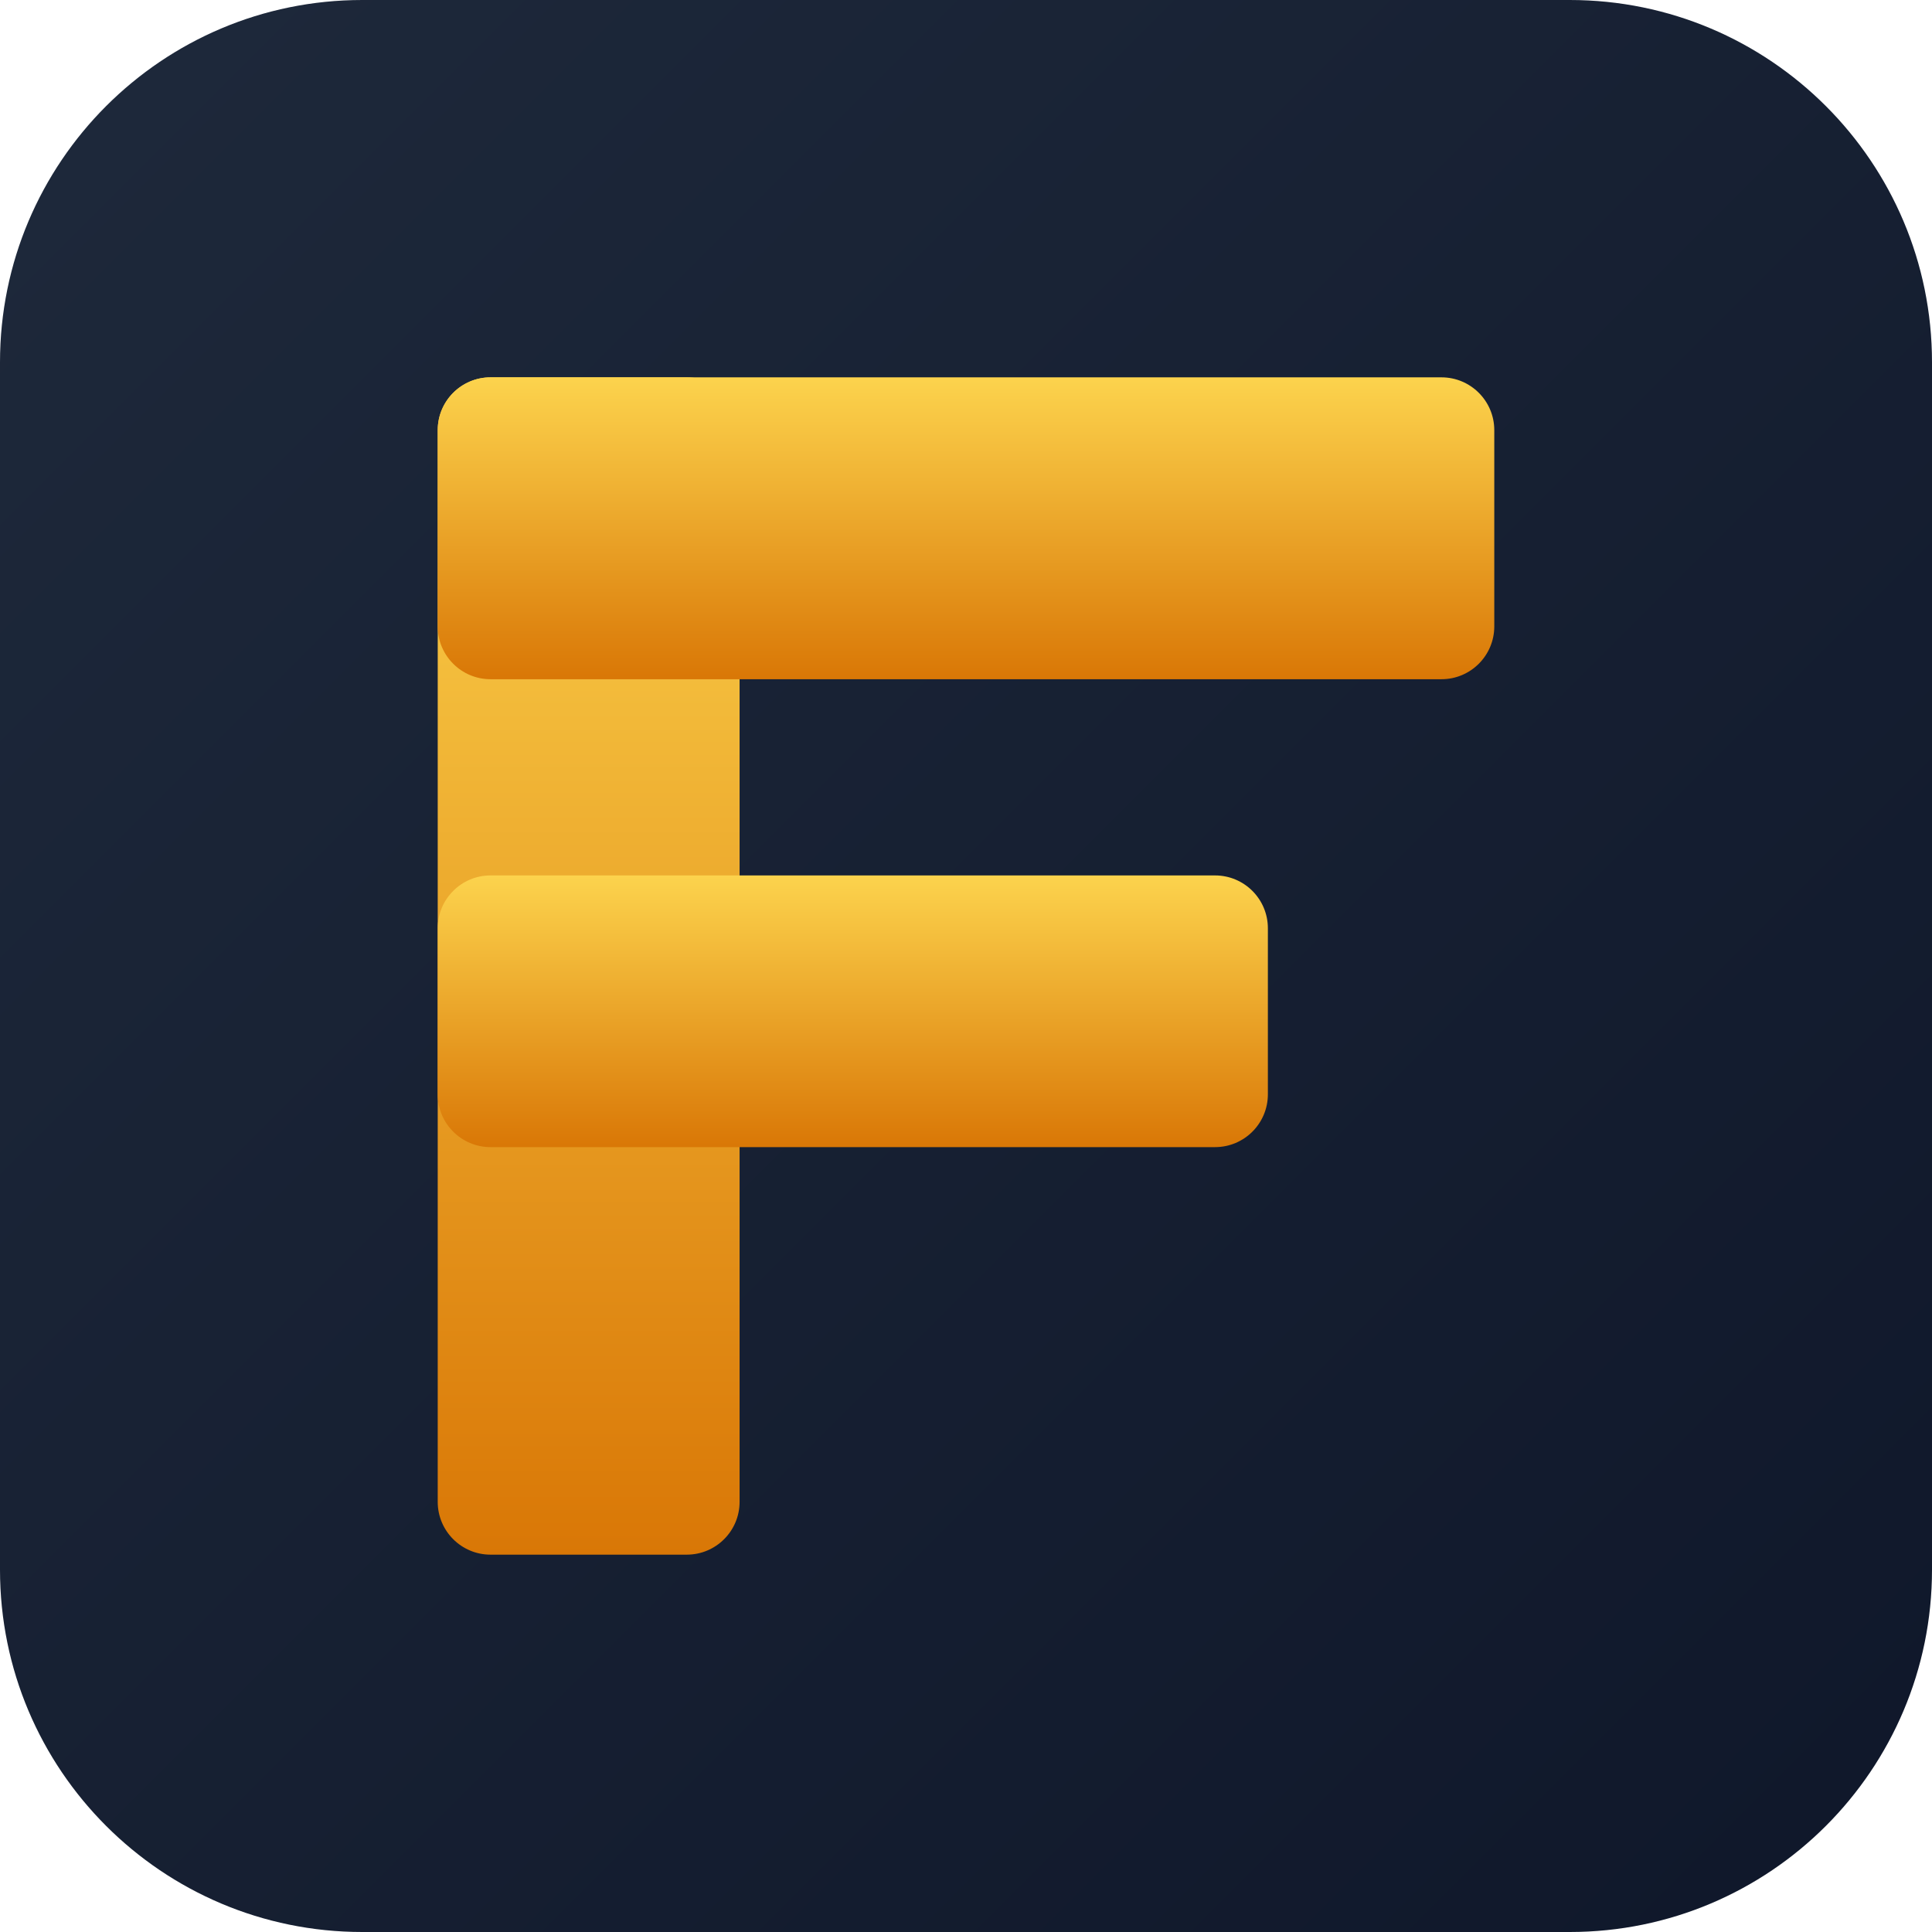
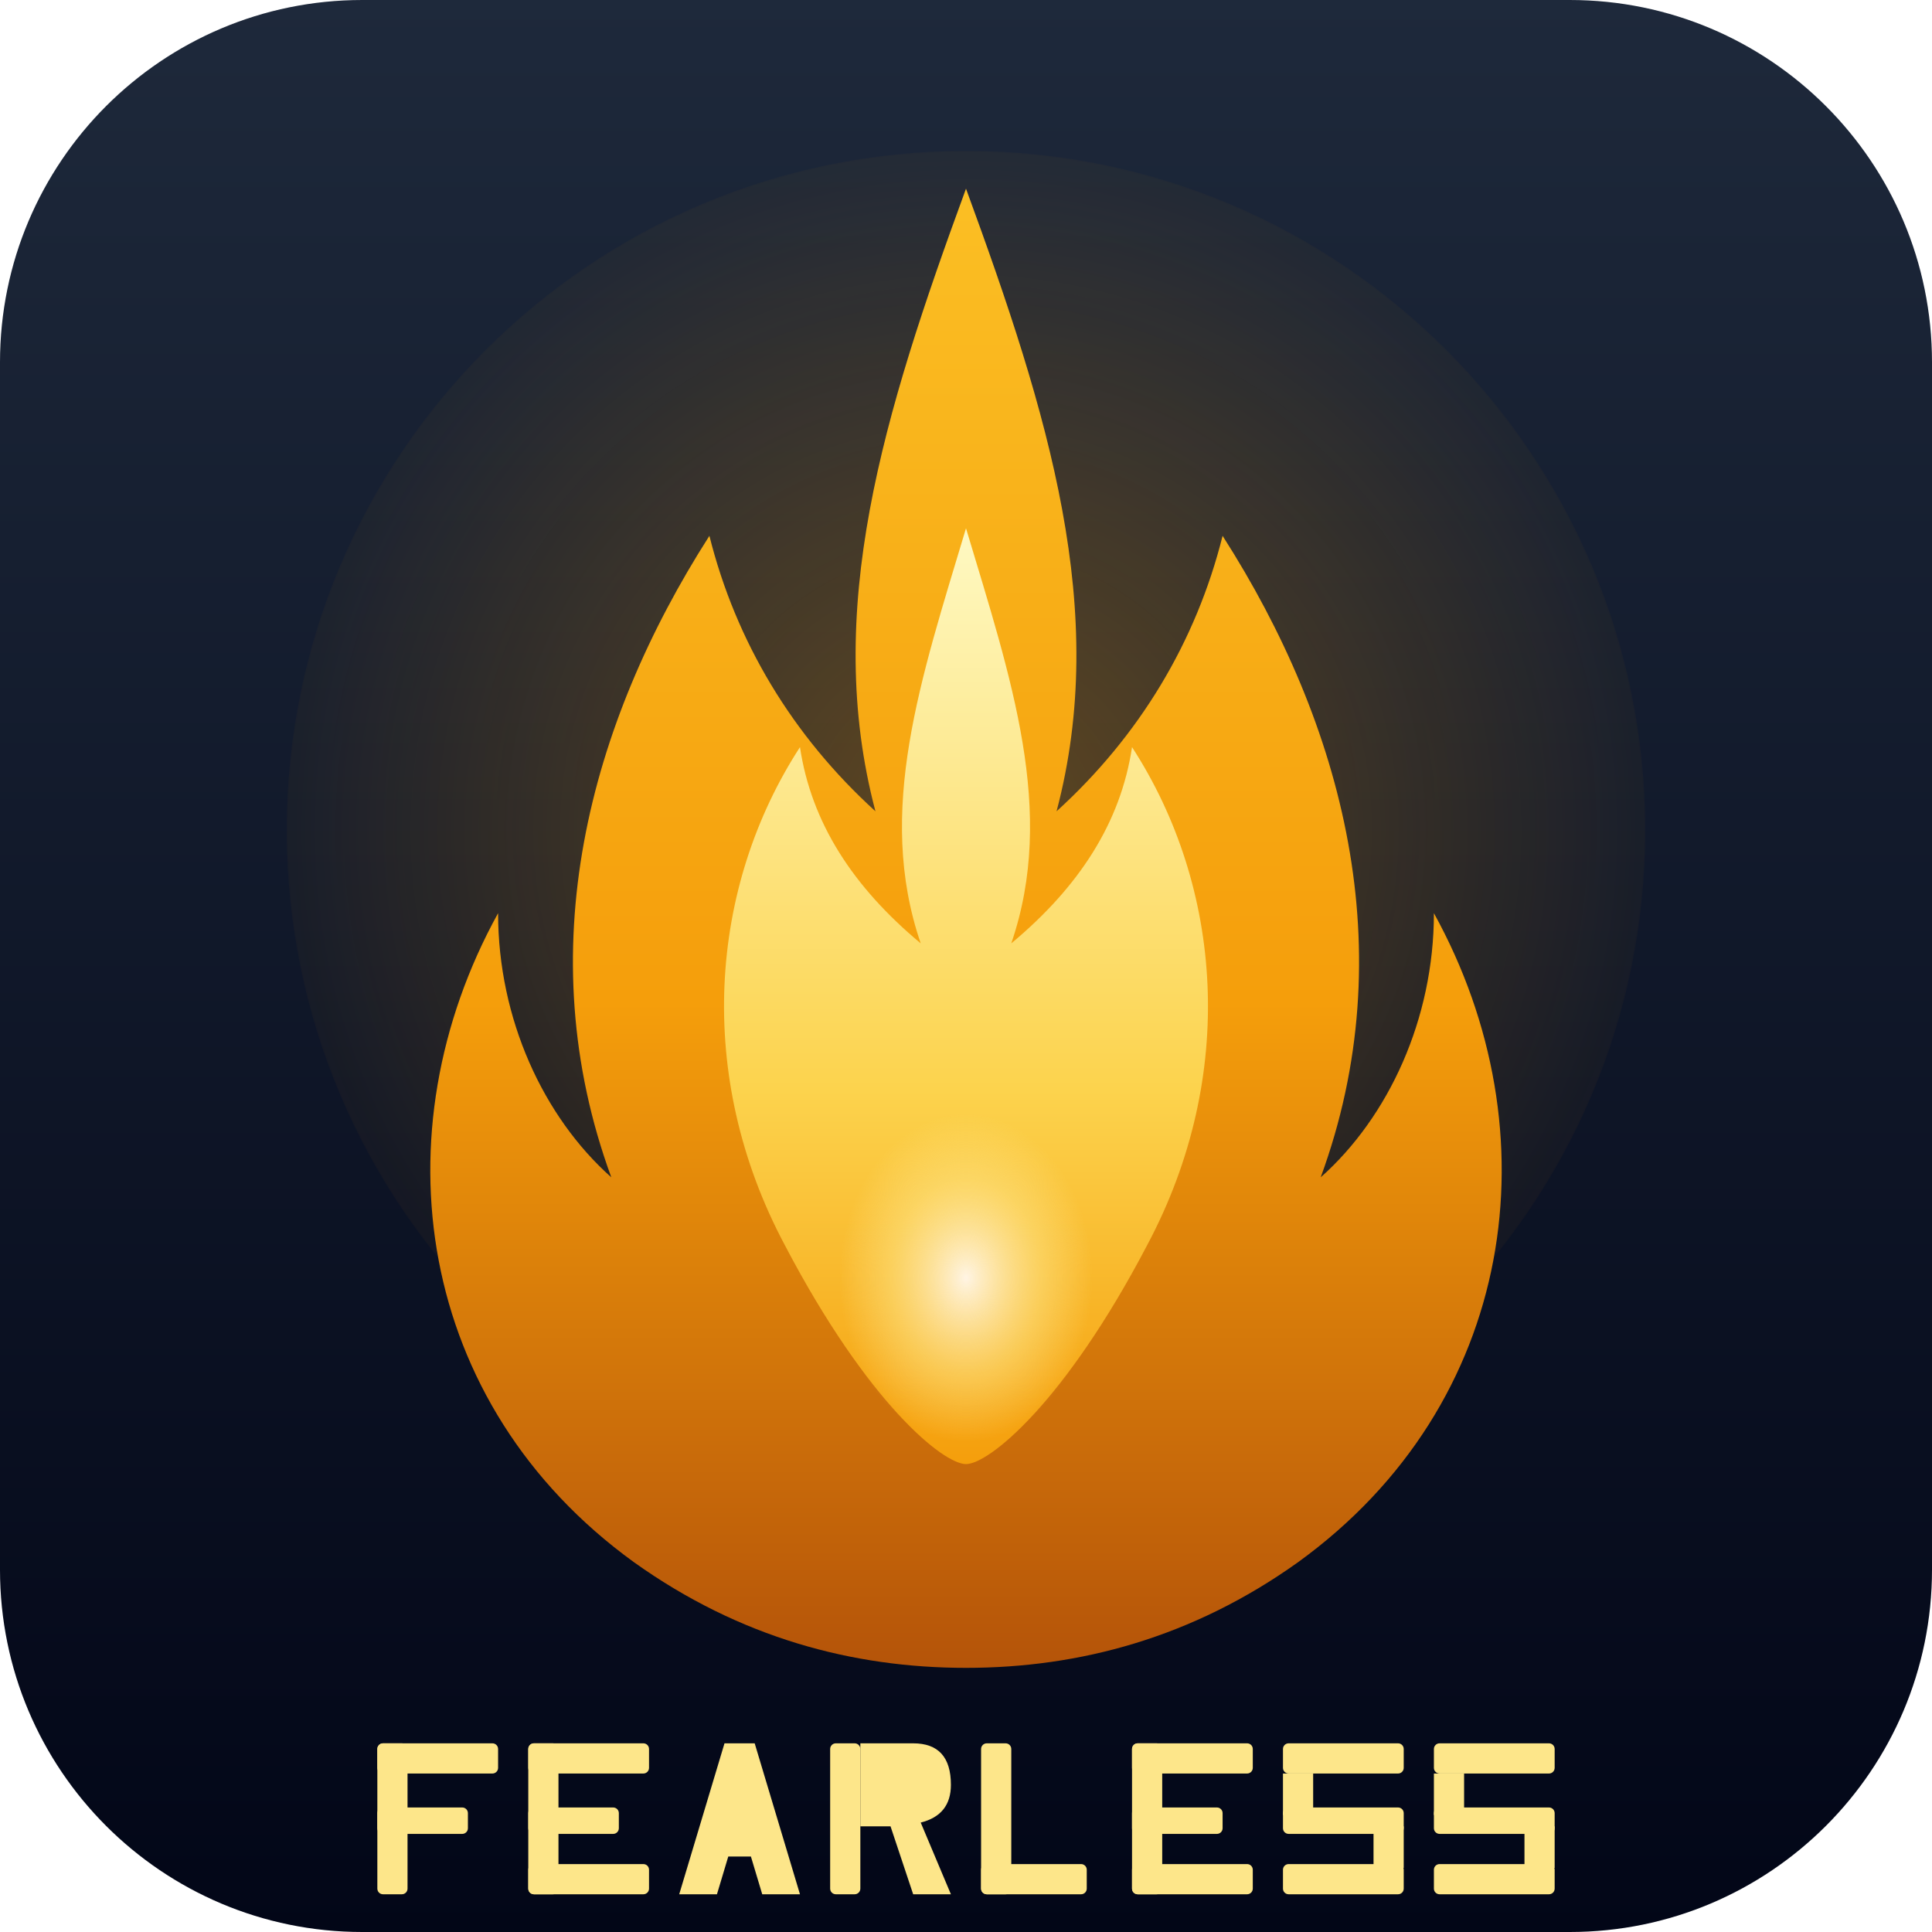
<svg xmlns="http://www.w3.org/2000/svg" viewBox="0 0 512 512">
  <defs>
-     <linearGradient id="bg" x1="0%" y1="0%" x2="100%" y2="100%">
+     <linearGradient id="bg" x1="0%" y1="0%" x2="0%" y2="100%">
      <stop offset="0%" style="stop-color:#1e293b" />
-       <stop offset="100%" style="stop-color:#0f172a" />
+       <stop offset="100%" style="stop-color:#020617" />
    </linearGradient>
-     <linearGradient id="gold" x1="0%" y1="0%" x2="0%" y2="100%">
-       <stop offset="0%" style="stop-color:#fcd34d" />
-       <stop offset="100%" style="stop-color:#d97706" />
+     <linearGradient id="flameOuter" x1="50%" y1="0%" x2="50%" y2="100%">
+       <stop offset="0%" style="stop-color:#fbbf24" />
+       <stop offset="55%" style="stop-color:#f59e0b" />
+       <stop offset="100%" style="stop-color:#b45309" />
    </linearGradient>
+     <linearGradient id="flameInner" x1="50%" y1="0%" x2="50%" y2="100%">
+       <stop offset="0%" style="stop-color:#fef9c3" />
+       <stop offset="60%" style="stop-color:#fcd34d" />
+       <stop offset="100%" style="stop-color:#f59e0b" />
+     </linearGradient>
+     <radialGradient id="core" cx="50%" cy="65%" r="35%">
+       <stop offset="0%" style="stop-color:#fff7ed; stop-opacity:0.95" />
+       <stop offset="60%" style="stop-color:#fde68a; stop-opacity:0.5" />
+       <stop offset="100%" style="stop-color:#fde68a; stop-opacity:0" />
+     </radialGradient>
+     <radialGradient id="halo" cx="50%" cy="50%" r="55%">
+       <stop offset="0%" style="stop-color:#f59e0b; stop-opacity:0.35" />
+       <stop offset="100%" style="stop-color:#f59e0b; stop-opacity:0" />
+     </radialGradient>
  </defs>
  <rect width="512" height="512" rx="96" fill="url(#bg)" />
-   <g fill="url(#gold)">
-     <rect x="116" y="100" width="80" height="312" rx="14" />
-     <rect x="116" y="100" width="280" height="80" rx="14" />
-     <rect x="116" y="232" width="220" height="72" rx="14" />
+   <circle cx="256" cy="220" r="180" fill="url(#halo)" />
+   <path d="     M 256 50     C 234 110, 218 162, 232 215     C 210 195, 195 170, 188 142     C 156 192, 140 252, 162 312     C 144 296, 132 270, 132 242     C 100 300, 110 372, 168 414     C 196 434, 226 442, 256 442     C 286 442, 316 434, 344 414     C 402 372, 412 300, 380 242     C 380 270, 368 296, 350 312     C 372 252, 356 192, 324 142     C 317 170, 302 195, 280 215     C 294 162, 278 110, 256 50     Z" fill="url(#flameOuter)" />
+   <path d="     M 256 140     C 244 180, 232 215, 244 250     C 226 235, 215 218, 212 198     C 188 235, 184 285, 208 330     C 230 372, 250 388, 256 388     C 262 388, 282 372, 304 330     C 328 285, 324 235, 300 198     C 297 218, 286 235, 268 250     C 280 215, 268 180, 256 140     Z" fill="url(#flameInner)" />
+   <ellipse cx="256" cy="320" rx="48" ry="62" fill="url(#core)" />
+   <g fill="#fde68a">
+     <g transform="translate(100,462)">
+       <rect x="0" y="0" width="8" height="40" rx="1.5" />
+       <rect x="0" y="0" width="32" height="8" rx="1.5" />
+       <rect x="0" y="17" width="24" height="7" rx="1.5" />
+     </g>
+     <g transform="translate(140,462)">
+       <rect x="0" y="0" width="8" height="40" rx="1.5" />
+       <rect x="0" y="0" width="32" height="8" rx="1.5" />
+       <rect x="0" y="17" width="24" height="7" rx="1.5" />
+       <rect x="0" y="32" width="32" height="8" rx="1.5" />
+     </g>
+     <g transform="translate(180,462)">
+       <path d="M 0 40 L 12 0 L 20 0 L 32 40 L 22 40 L 19 30 L 13 30 L 10 40 Z" />
+       <rect x="13" y="22" width="6" height="6" />
+     </g>
+     <g transform="translate(220,462)">
+       <rect x="0" y="0" width="8" height="40" rx="1.5" />
+       <path d="M 8 0 L 22 0 Q 32 0 32 11 Q 32 19 24 21 L 32 40 L 22 40 L 16 22 L 8 22 Z M 12 8 L 22 8 Q 24 8 24 12 Q 24 16 22 16 L 12 16 Z" />
+     </g>
+     <g transform="translate(260,462)">
+       <rect x="0" y="0" width="8" height="40" rx="1.5" />
+       <rect x="0" y="32" width="28" height="8" rx="1.5" />
+     </g>
+     <g transform="translate(300,462)">
+       <rect x="0" y="0" width="8" height="40" rx="1.5" />
+       <rect x="0" y="0" width="32" height="8" rx="1.5" />
+       <rect x="0" y="17" width="24" height="7" rx="1.5" />
+       <rect x="0" y="32" width="32" height="8" rx="1.5" />
+     </g>
+     <g transform="translate(340,462)">
+       <rect x="0" y="0" width="32" height="8" rx="1.5" />
+       <rect x="0" y="8" width="8" height="11" />
+       <rect x="0" y="17" width="32" height="7" rx="1.5" />
+       <rect x="24" y="22" width="8" height="11" />
+       <rect x="0" y="32" width="32" height="8" rx="1.5" />
+     </g>
+     <g transform="translate(380,462)">
+       <rect x="0" y="0" width="32" height="8" rx="1.5" />
+       <rect x="0" y="8" width="8" height="11" />
+       <rect x="0" y="17" width="32" height="7" rx="1.5" />
+       <rect x="24" y="22" width="8" height="11" />
+       <rect x="0" y="32" width="32" height="8" rx="1.5" />
+     </g>
  </g>
</svg>
